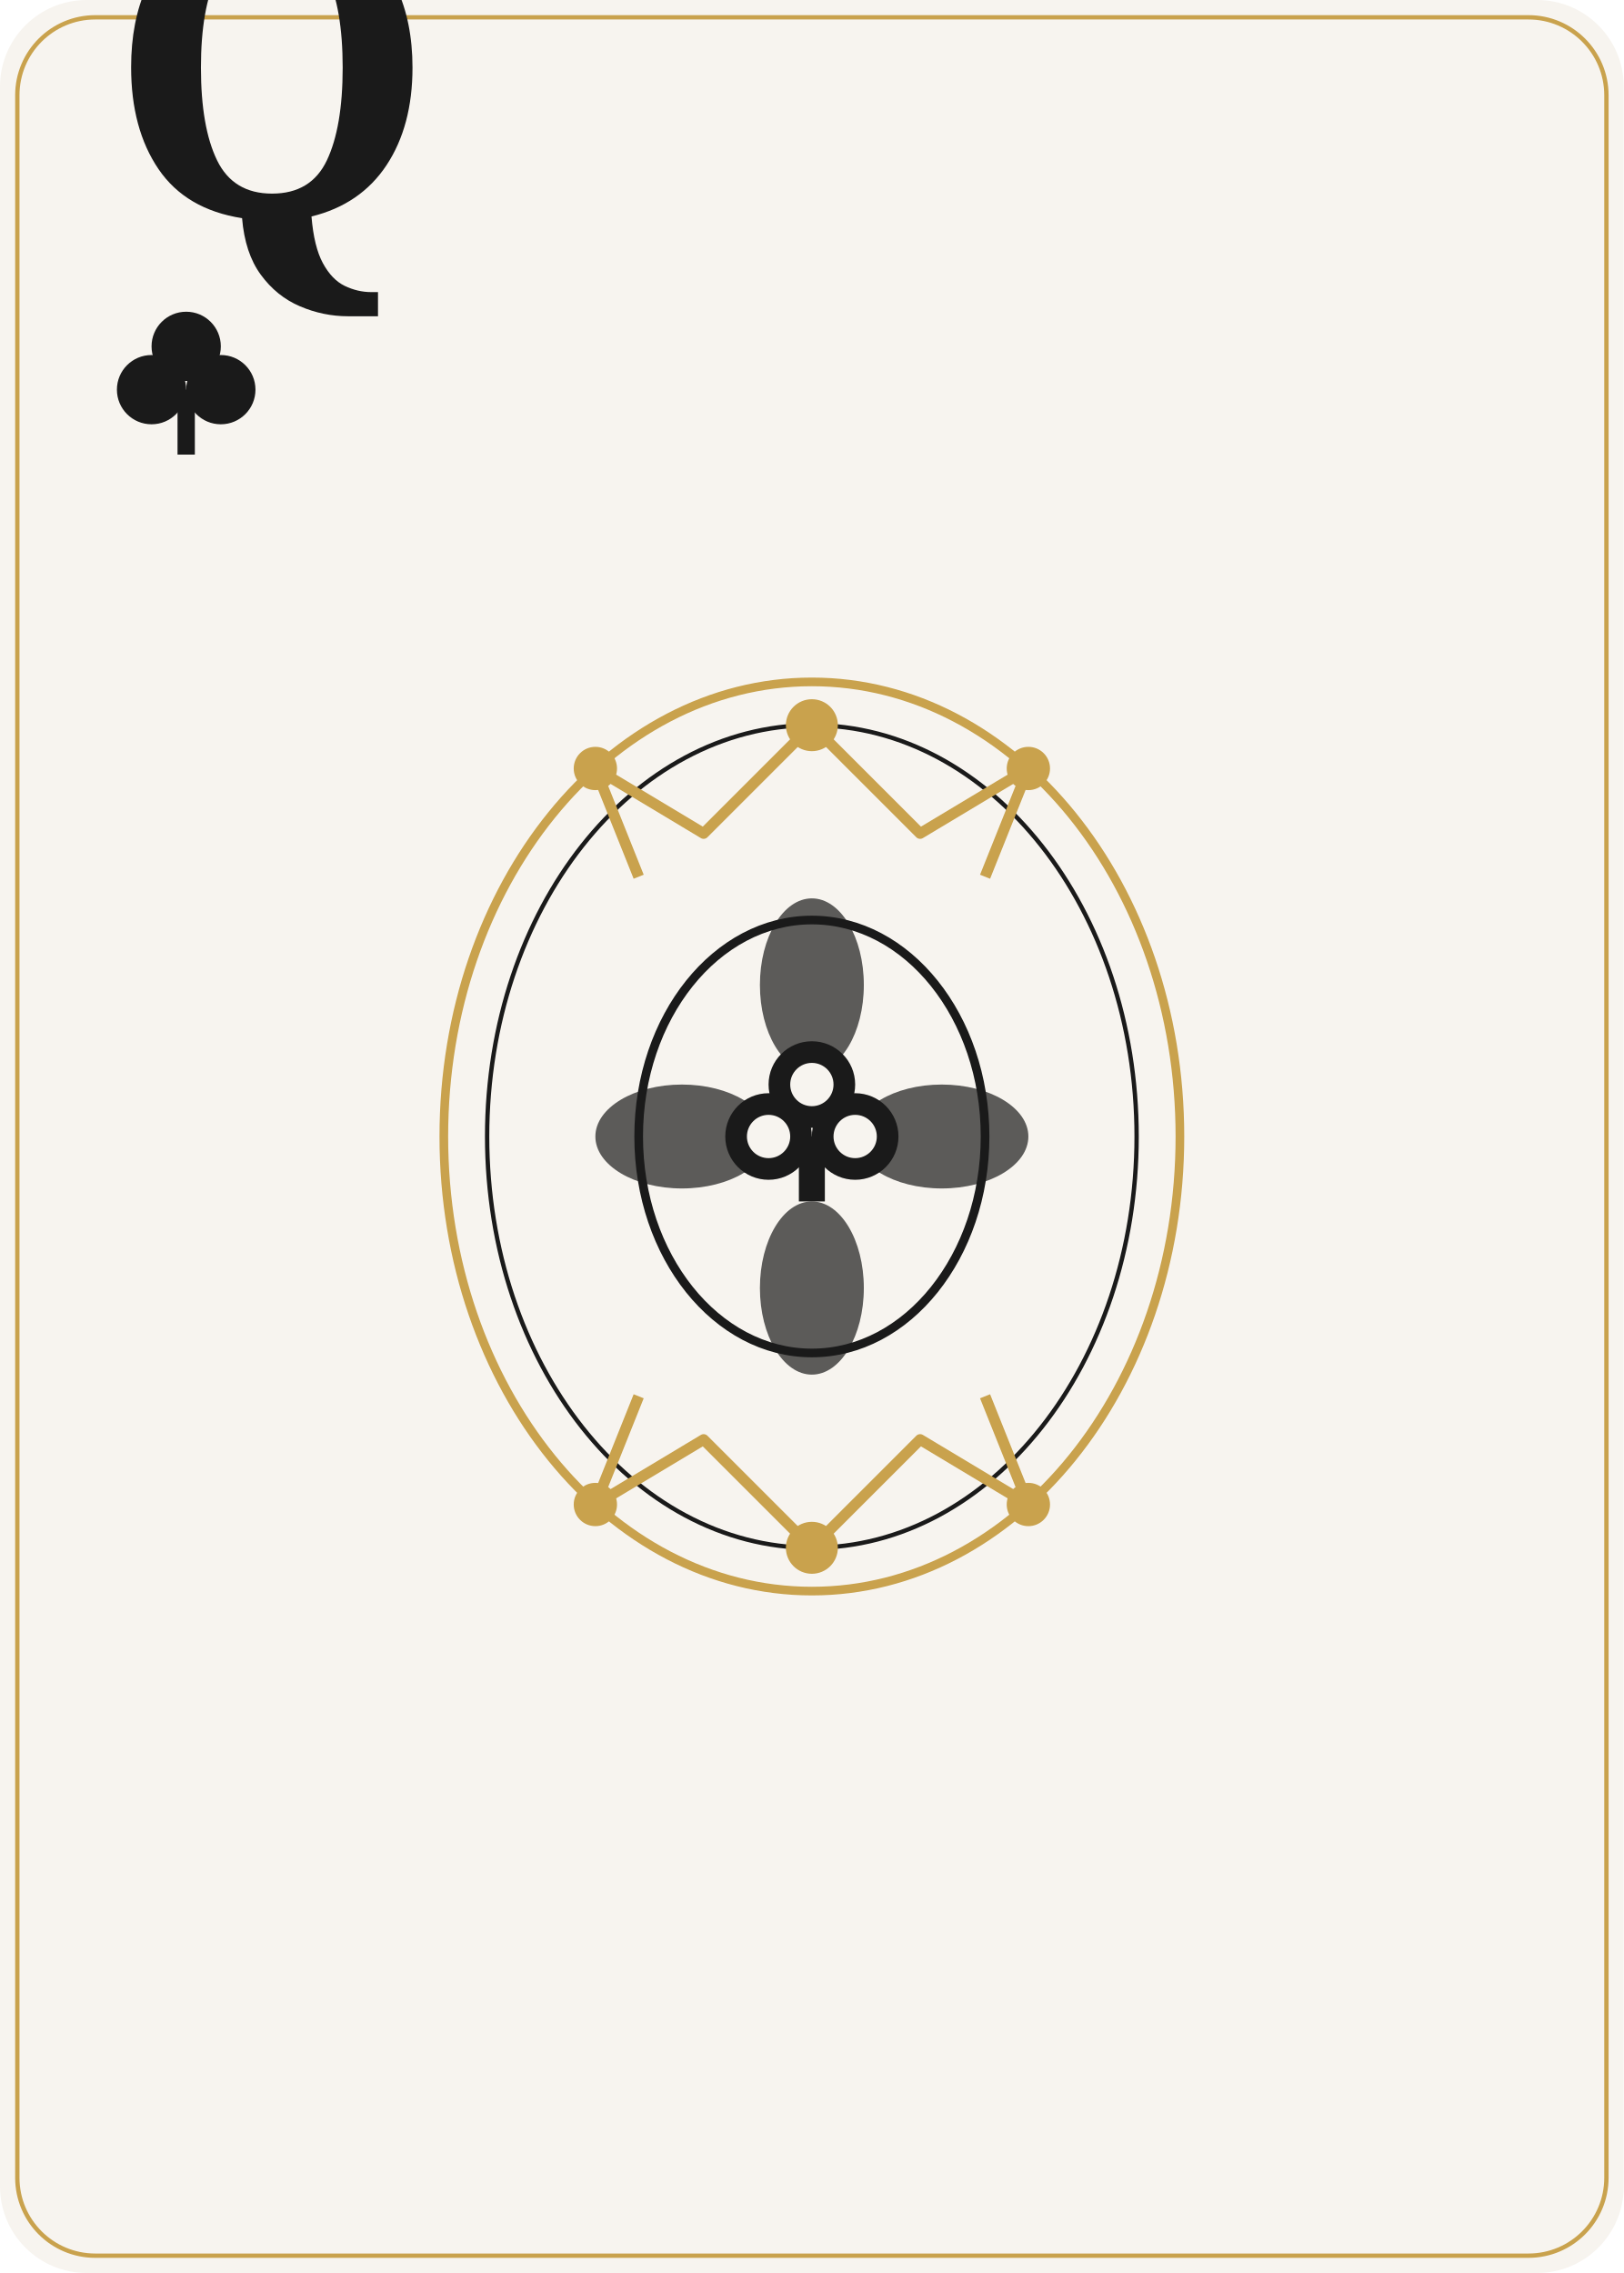
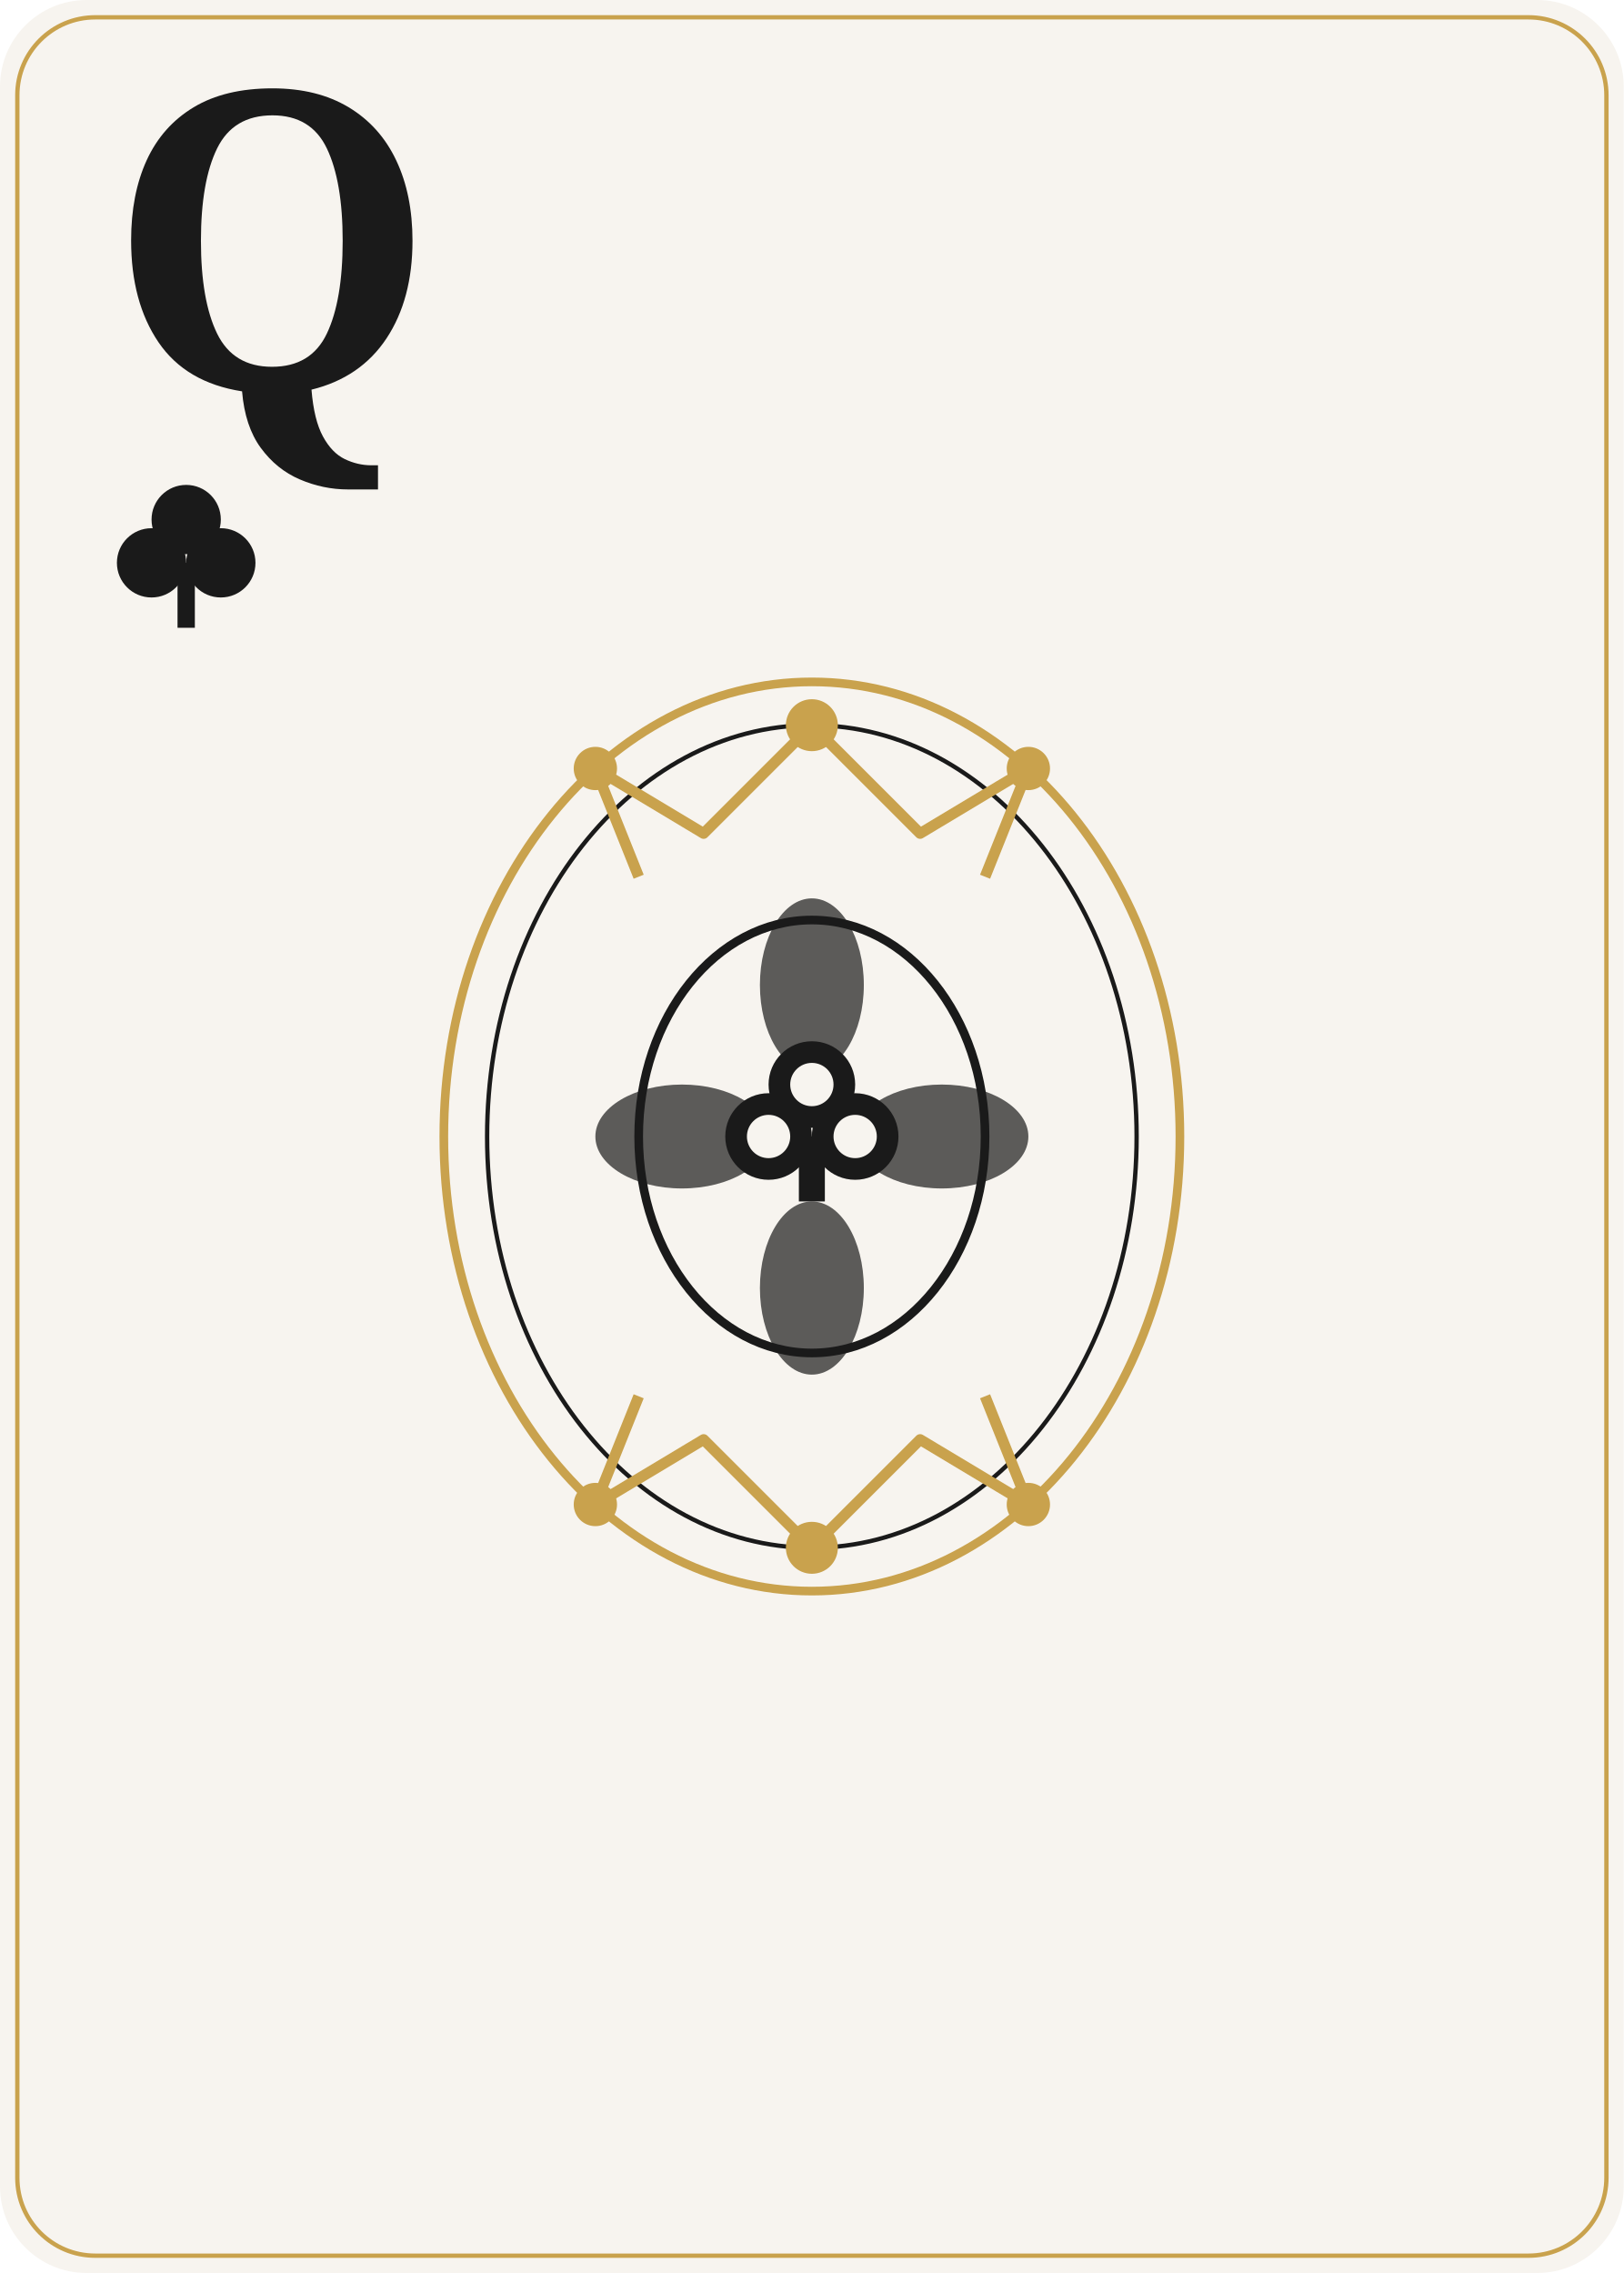
<svg xmlns="http://www.w3.org/2000/svg" viewBox="0 0 375 525" width="375" height="525">
  <rect x="0" y="0" width="375" height="525" rx="20" ry="20" fill="#F7F4EF" />
  <rect x="4" y="4" width="367" height="517" rx="18" ry="18" fill="none" stroke="#C9A24D" stroke-width="1" />
-   <g transform="translate(25, 50)">
+   <g transform="translate(25, 90)">
    <text x="0" y="0" font-family="Georgia, serif" font-size="96" font-weight="bold" fill="#1A1A1A">Q</text>
    <g transform="translate(18, 40)">
      <circle cx="0" cy="-10" r="8" fill="#1A1A1A" />
      <circle cx="-8" cy="0" r="8" fill="#1A1A1A" />
      <circle cx="8" cy="0" r="8" fill="#1A1A1A" />
      <rect x="-2" y="0" width="4" height="15" fill="#1A1A1A" />
    </g>
  </g>
  <g transform="translate(187.5, 262.5)">
    <ellipse cx="0" cy="0" rx="85" ry="105" fill="none" stroke="#C9A24D" stroke-width="2" />
    <ellipse cx="0" cy="0" rx="75" ry="95" fill="none" stroke="#1A1A1A" stroke-width="1" />
    <path d="M-40 -60 L-50 -85 L-25 -70 L0 -95 L25 -70 L50 -85 L40 -60" fill="none" stroke="#C9A24D" stroke-width="2.5" stroke-linejoin="round" />
    <circle cx="-50" cy="-85" r="5" fill="#C9A24D" />
    <circle cx="0" cy="-95" r="6" fill="#C9A24D" />
    <circle cx="50" cy="-85" r="5" fill="#C9A24D" />
    <ellipse cx="0" cy="0" rx="40" ry="50" fill="none" stroke="#1A1A1A" stroke-width="2" />
    <ellipse cx="0" cy="-35" rx="12" ry="20" fill="#1A1A1A" opacity="0.7" />
    <ellipse cx="0" cy="35" rx="12" ry="20" fill="#1A1A1A" opacity="0.7" />
    <ellipse cx="-30" cy="0" rx="20" ry="12" fill="#1A1A1A" opacity="0.7" />
    <ellipse cx="30" cy="0" rx="20" ry="12" fill="#1A1A1A" opacity="0.7" />
    <circle cx="0" cy="-12" r="10" fill="#1A1A1A" />
    <circle cx="-10" cy="0" r="10" fill="#1A1A1A" />
    <circle cx="10" cy="0" r="10" fill="#1A1A1A" />
    <rect x="-3" y="0" width="6" height="15" fill="#1A1A1A" />
    <circle cx="0" cy="-12" r="5" fill="#F7F4EF" />
    <circle cx="-10" cy="0" r="5" fill="#F7F4EF" />
    <circle cx="10" cy="0" r="5" fill="#F7F4EF" />
    <path d="M-40 60 L-50 85 L-25 70 L0 95 L25 70 L50 85 L40 60" fill="none" stroke="#C9A24D" stroke-width="2.5" stroke-linejoin="round" />
    <circle cx="-50" cy="85" r="5" fill="#C9A24D" />
    <circle cx="0" cy="95" r="6" fill="#C9A24D" />
    <circle cx="50" cy="85" r="5" fill="#C9A24D" />
  </g>
</svg>
